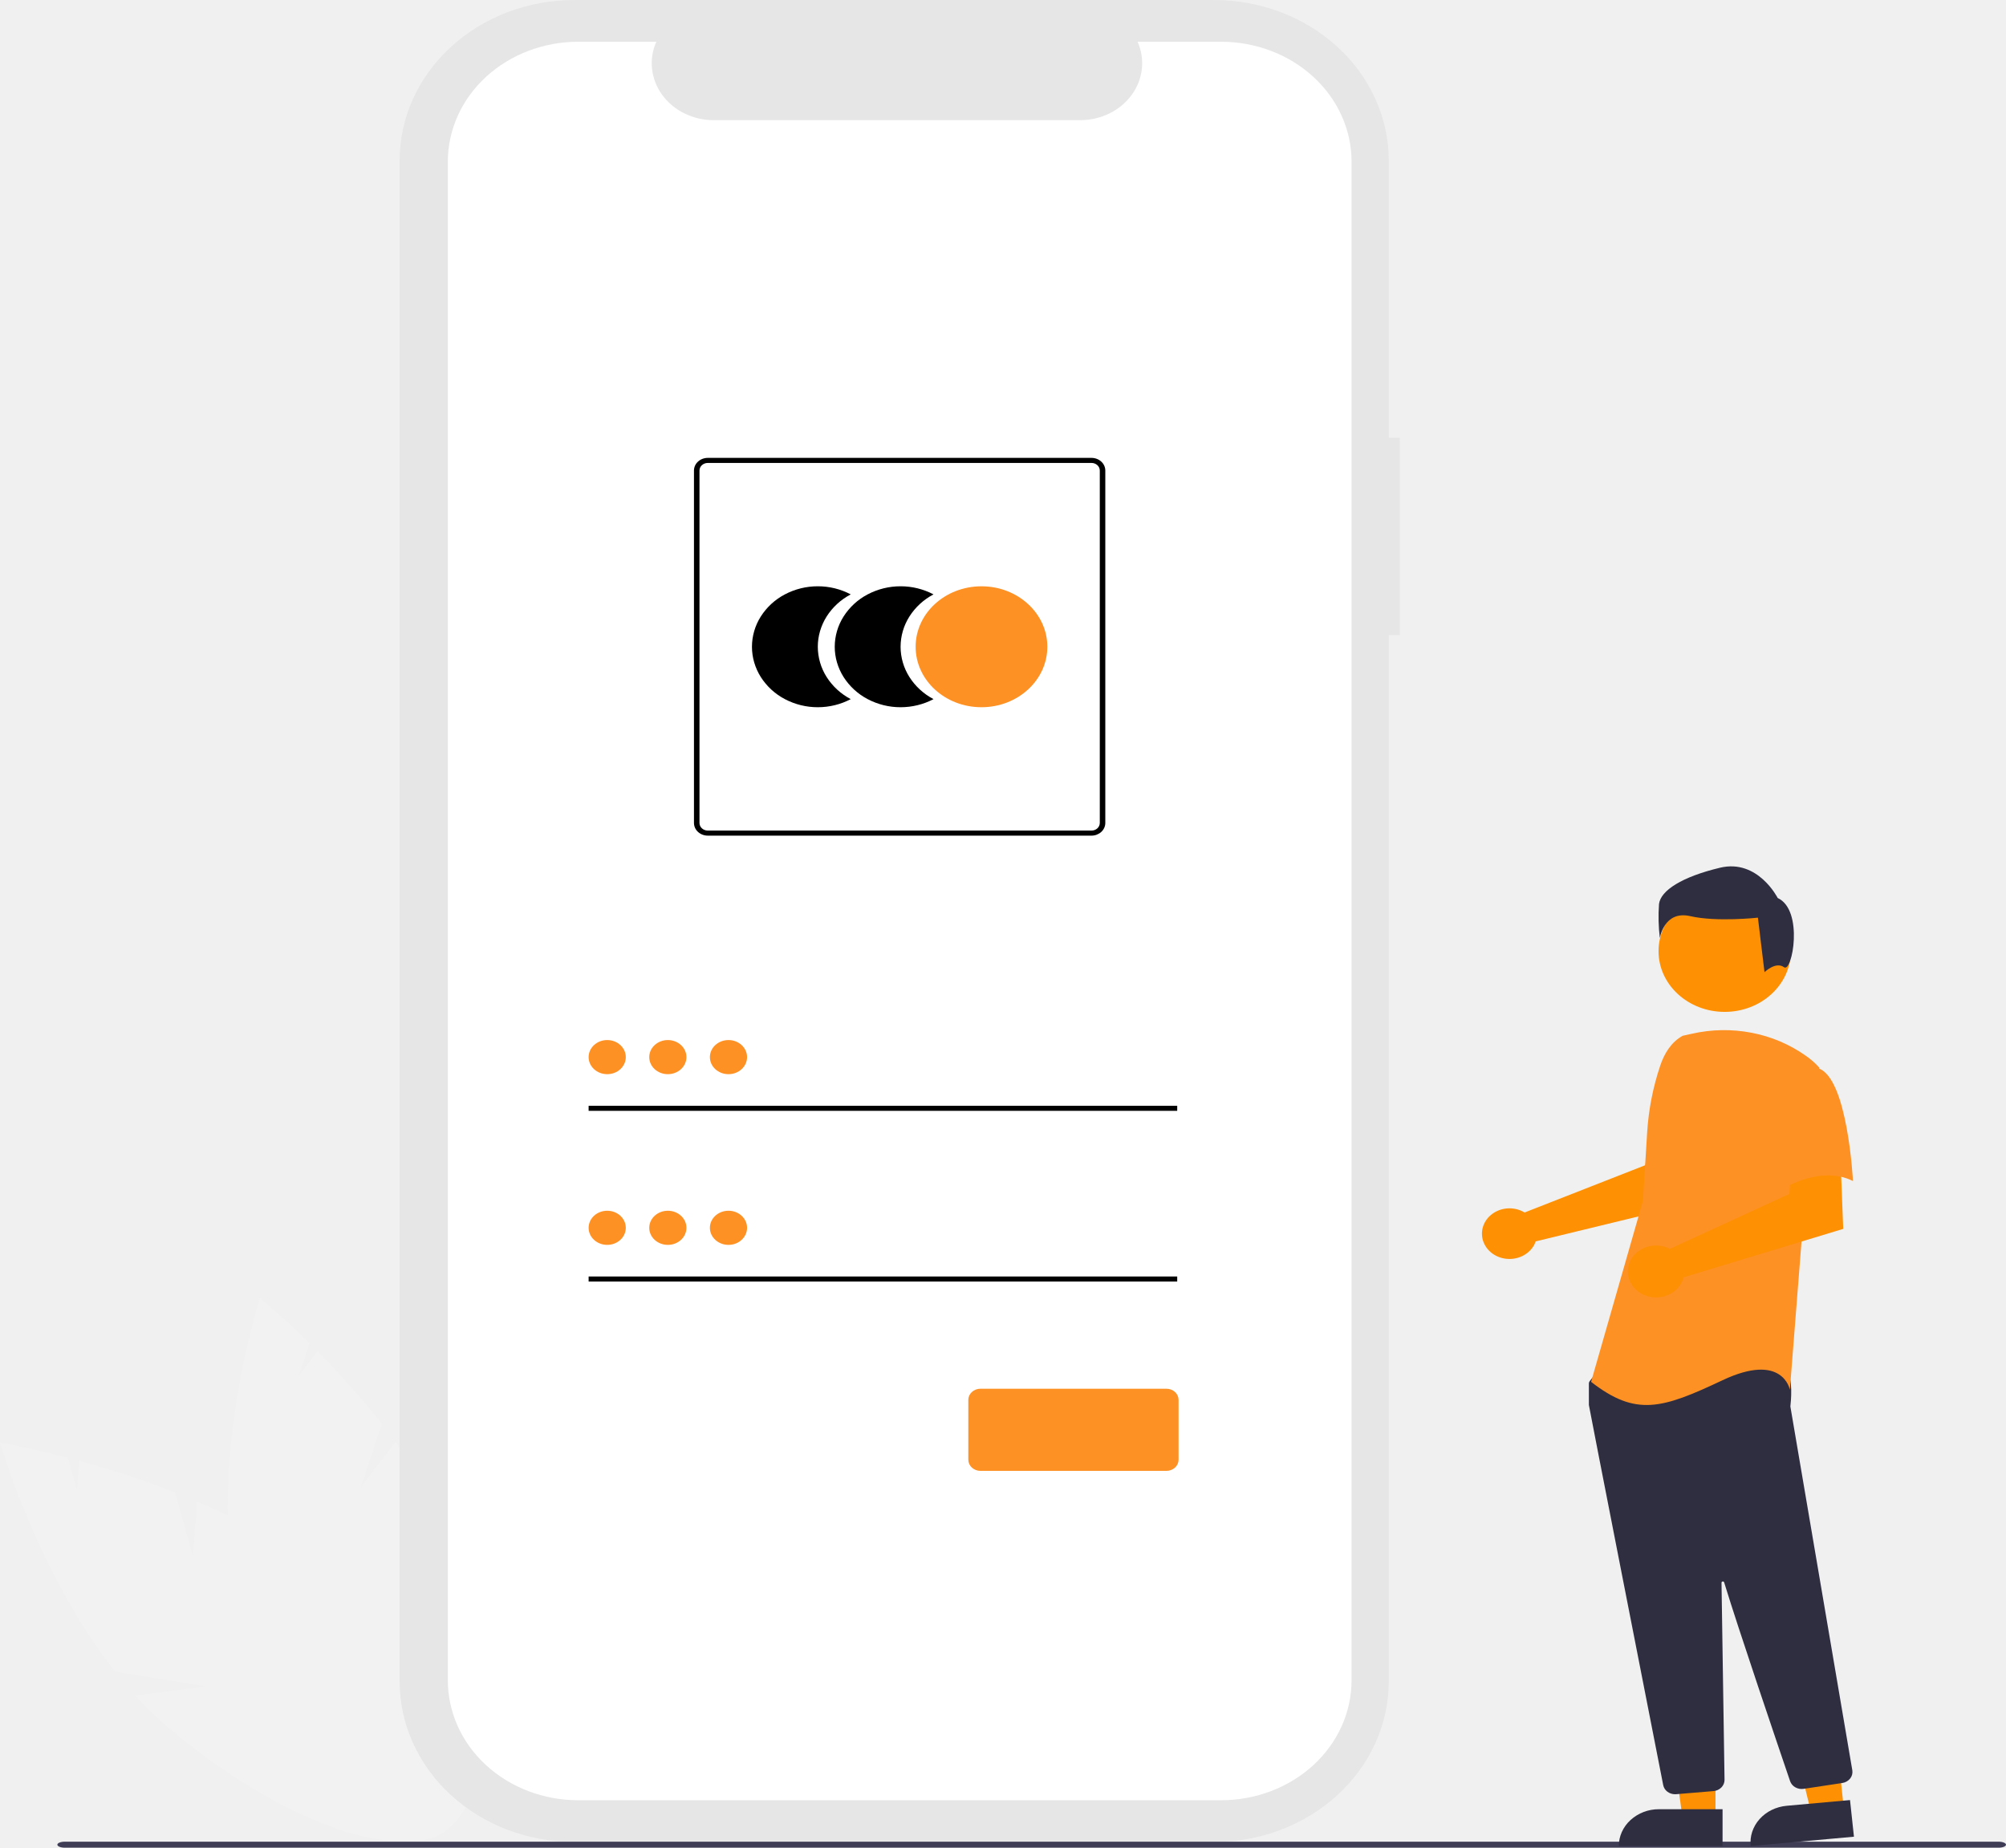
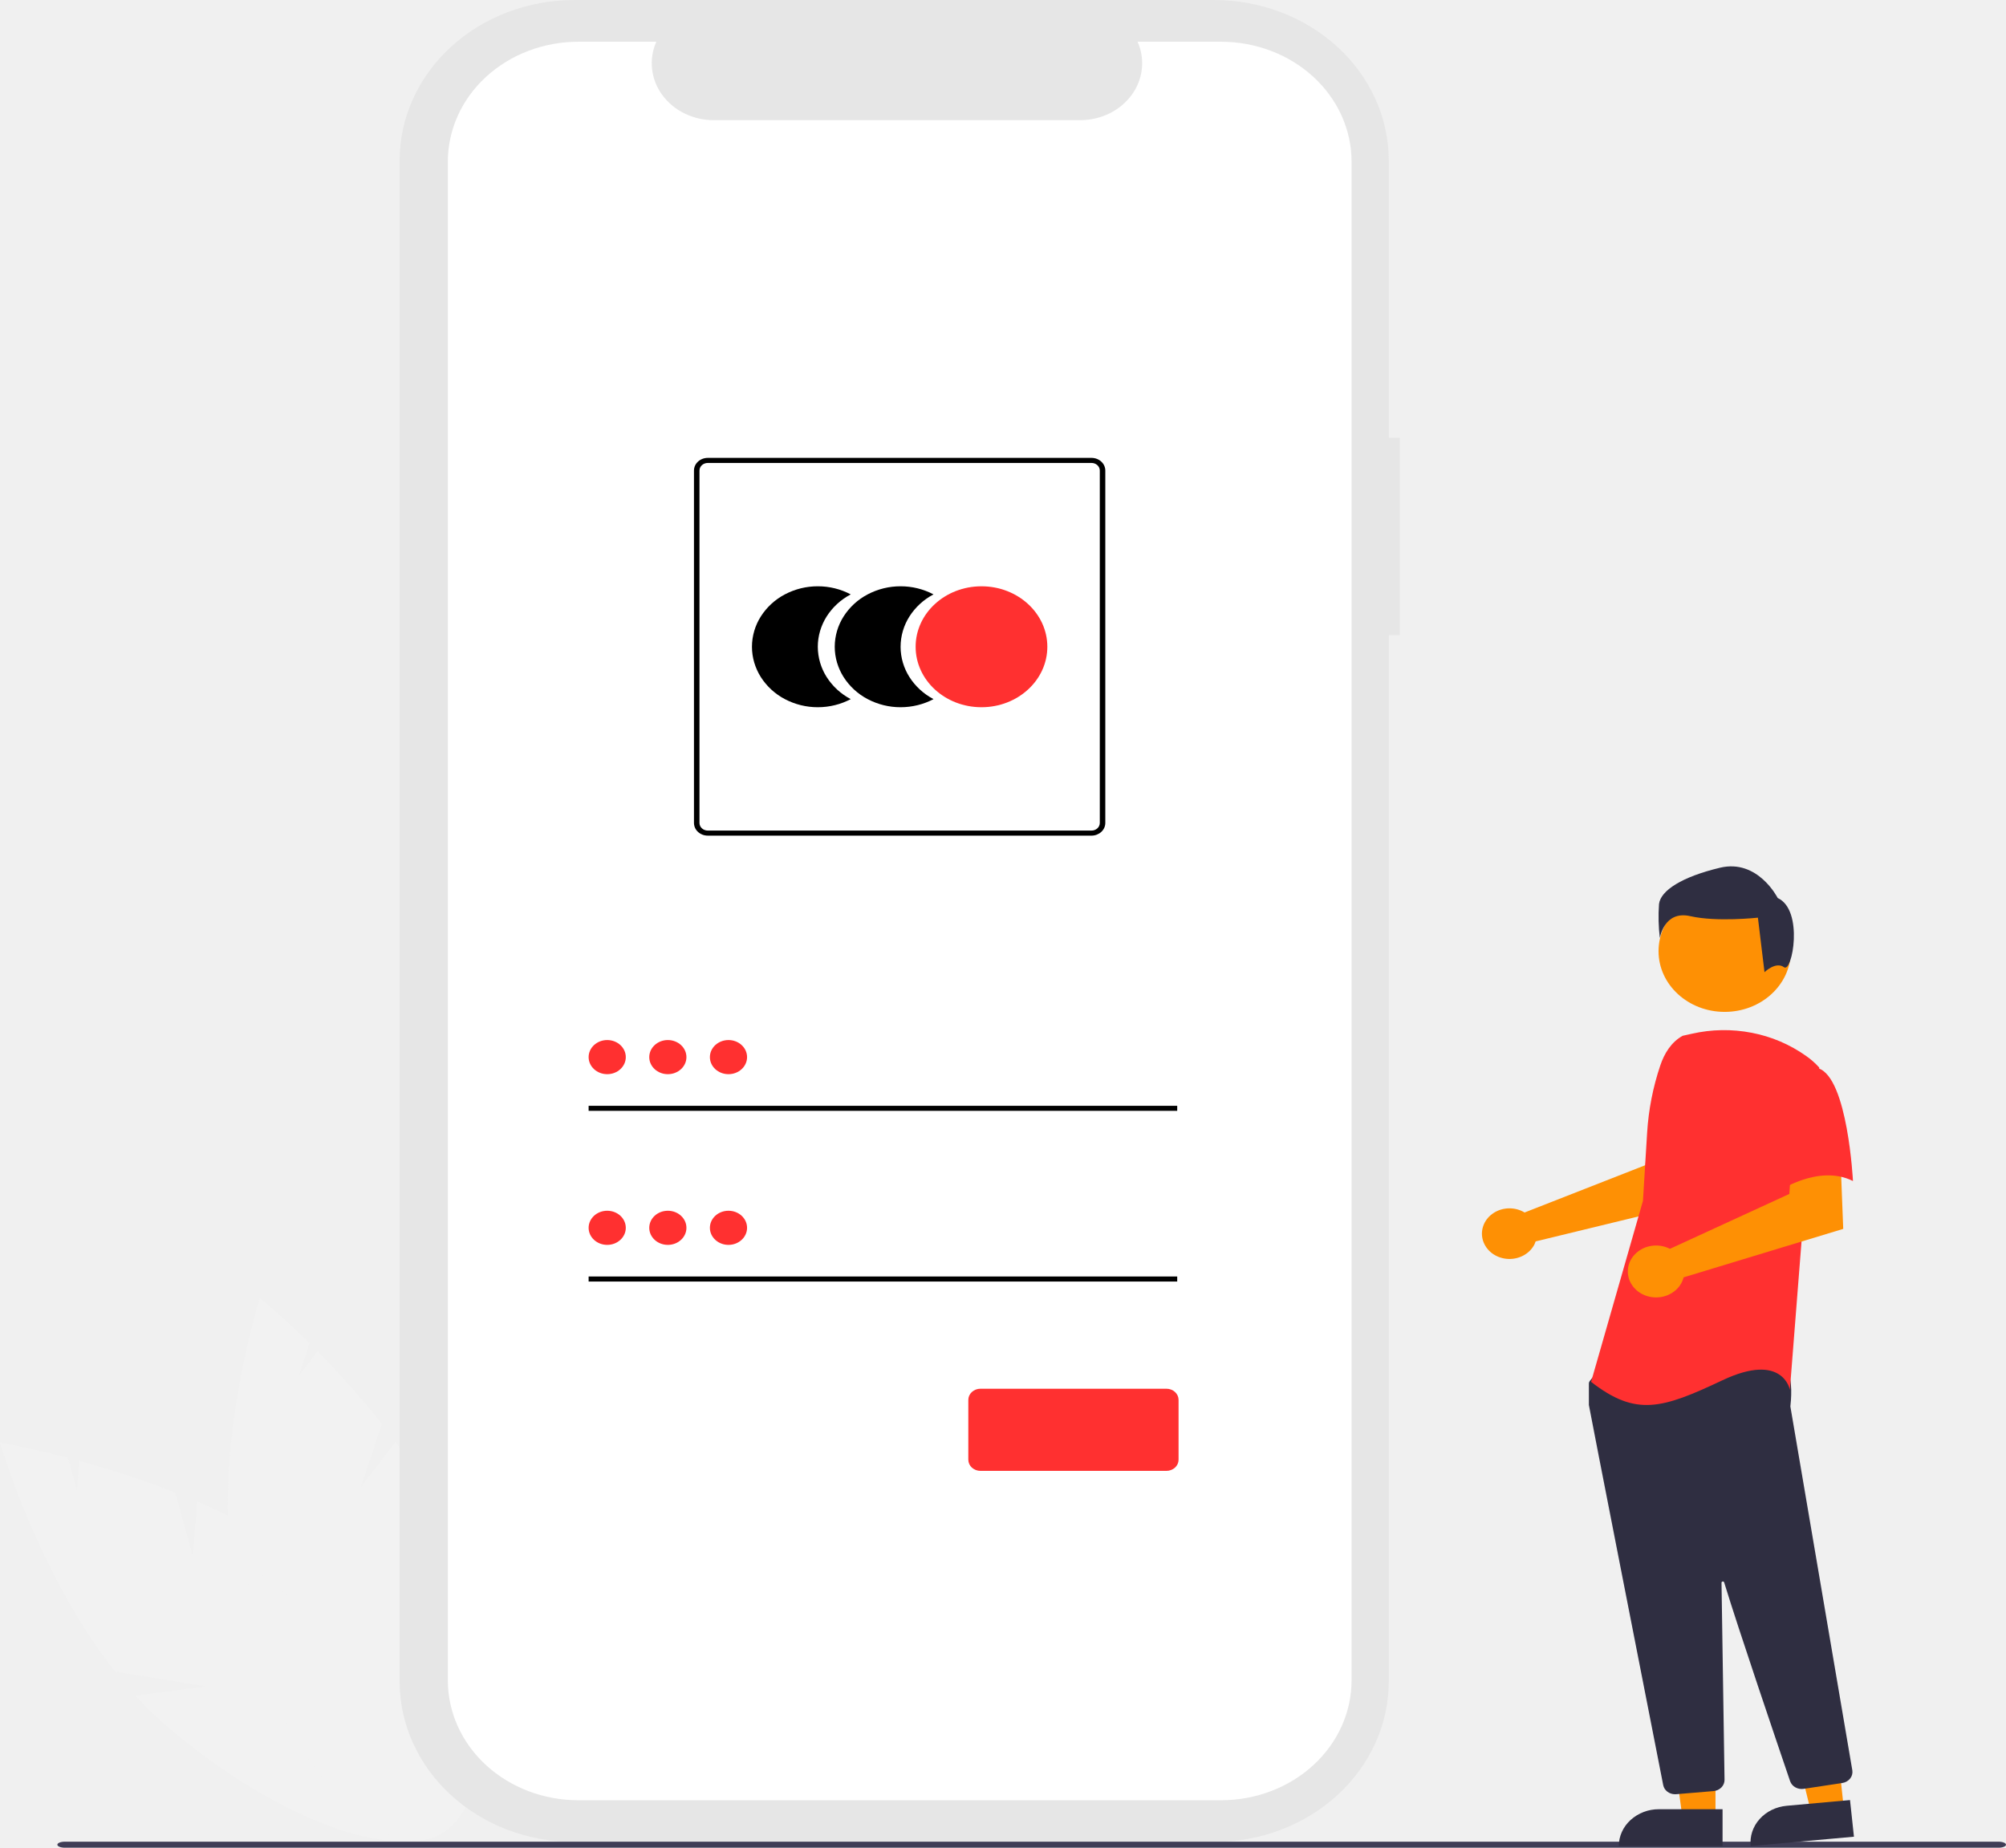
<svg xmlns="http://www.w3.org/2000/svg" width="190" height="175" fill="none" viewBox="0 0 190 175">
  <g clip-path="url(#clip0_123_96)">
    <path fill="#F2F2F2" d="M18.271 147.422l-1.673-6.06a90.82 90.82 0 00-9.092-2.996l-.211 2.817-.857-3.103C2.607 137.074 0 136.631 0 136.631s3.52 12.296 10.906 21.696l8.605 1.388-6.685.885a33.299 33.299 0 002.99 2.91c10.742 9.157 22.708 13.358 26.725 9.384 4.018-3.975-1.434-14.62-12.177-23.776-3.33-2.839-7.514-5.117-11.702-6.911l-.39 5.215z" />
    <path fill="#F2F2F2" d="M34.185 140.839l1.98-5.982a80.366 80.366 0 00-6.097-6.88l-1.767 2.311 1.014-3.063c-2.715-2.679-4.697-4.295-4.697-4.295s-3.907 12.197-2.876 23.749l6.585 5.273-6.222-2.416c.218 1.32.526 2.626.922 3.911 4.042 12.938 11.92 22.214 17.596 20.719 5.677-1.495 7.002-13.196 2.96-26.135-1.254-4.011-3.553-7.947-6.128-11.469l-3.27 4.277z" />
    <path fill="#E6E6E6" d="M132.581 41.458h-1.044v-26.26c0-1.995-.428-3.972-1.26-5.816a15.182 15.182 0 00-3.587-4.93 16.724 16.724 0 00-5.37-3.295A17.836 17.836 0 00114.986 0H54.402c-4.39 0-8.6 1.601-11.703 4.452-3.104 2.85-4.848 6.716-4.848 10.747V159.26c0 1.996.428 3.972 1.26 5.816a15.18 15.18 0 003.588 4.931 16.73 16.73 0 005.37 3.295 17.832 17.832 0 006.333 1.157h60.584c4.39 0 8.6-1.602 11.703-4.452 3.104-2.85 4.848-6.716 4.848-10.747V60.15h1.044V41.457z" />
    <path fill="#fff" d="M115.654 3.953h-7.907c.363.818.502 1.707.404 2.587a5.122 5.122 0 01-.968 2.457 5.728 5.728 0 01-2.113 1.751 6.292 6.292 0 01-2.761.634H67.601a6.292 6.292 0 01-2.761-.634 5.729 5.729 0 01-2.112-1.751 5.122 5.122 0 01-.968-2.458c-.098-.88.04-1.768.404-2.586h-7.386c-3.278 0-6.422 1.195-8.74 3.324-2.318 2.129-3.62 5.016-3.62 8.026v143.852c0 3.01 1.302 5.897 3.62 8.026 2.318 2.128 5.462 3.324 8.74 3.324h60.876c3.278 0 6.422-1.196 8.74-3.324 2.318-2.129 3.62-5.016 3.62-8.026V15.303c0-3.01-1.302-5.898-3.62-8.026-2.318-2.129-5.462-3.324-8.74-3.324z" />
    <path fill="#000" d="M77.459 61.256c0-1.005.288-1.993.835-2.864a6.004 6.004 0 012.285-2.096 6.67 6.67 0 00-3.12-.768 6.67 6.67 0 00-3.118.767 6.009 6.009 0 00-2.283 2.097 5.372 5.372 0 00-.836 2.864c0 1.005.289 1.993.836 2.864a6.009 6.009 0 002.283 2.096 6.67 6.67 0 003.119.767c1.095 0 2.17-.265 3.119-.768a6.003 6.003 0 01-2.284-2.095 5.368 5.368 0 01-.836-2.864z" />
    <path fill="#000" d="M85.3 61.256a5.37 5.37 0 01.835-2.864 6.005 6.005 0 012.284-2.096 6.67 6.67 0 00-3.118-.768 6.67 6.67 0 00-3.12.767 6.009 6.009 0 00-2.282 2.097 5.372 5.372 0 00-.836 2.864c0 1.005.288 1.993.836 2.864a6.009 6.009 0 002.283 2.096 6.67 6.67 0 003.118.767c1.095 0 2.171-.265 3.12-.768a6.003 6.003 0 01-2.285-2.095 5.368 5.368 0 01-.836-2.864z" />
-     <path fill="#FE9124" d="M92.962 66.983c3.444 0 6.237-2.564 6.237-5.727 0-3.163-2.793-5.727-6.237-5.727-3.445 0-6.237 2.564-6.237 5.727 0 3.163 2.792 5.727 6.237 5.727z" />
+     <path fill="#FF3030" d="M92.962 66.983c3.444 0 6.237-2.564 6.237-5.727 0-3.163-2.793-5.727-6.237-5.727-3.445 0-6.237 2.564-6.237 5.727 0 3.163 2.792 5.727 6.237 5.727z" />
    <path fill="#000" d="M103.385 79.145h-36.35c-.346 0-.677-.127-.922-.352a1.153 1.153 0 01-.383-.847v-33.38c0-.318.138-.623.383-.847.245-.225.576-.351.922-.352h36.35c.346 0 .678.127.923.352.244.224.382.529.382.847v33.38c0 .318-.138.622-.382.847a1.37 1.37 0 01-.923.352zm-36.35-35.298a.82.82 0 00-.553.21.691.691 0 00-.23.51v33.38c0 .19.083.373.23.507a.82.82 0 00.553.211h36.35a.822.822 0 00.554-.21.69.69 0 00.229-.509v-33.38a.69.69 0 00-.229-.508.821.821 0 00-.554-.211h-36.35zM111.501 104.732H55.752v.479h55.749v-.479z" />
-     <path fill="#FE9124" d="M57.513 101.738c.972 0 1.76-.724 1.76-1.616 0-.893-.788-1.617-1.76-1.617-.973 0-1.761.724-1.761 1.617 0 .892.788 1.616 1.76 1.616z" />
+     <path fill="#FF3030" d="M57.513 101.738c.972 0 1.76-.724 1.76-1.616 0-.893-.788-1.617-1.76-1.617-.973 0-1.761.724-1.761 1.617 0 .892.788 1.616 1.76 1.616z" />
    <path fill="#000" d="M111.501 120.899H55.752v.479h55.749v-.479z" />
-     <path fill="#FE9124" d="M57.513 117.905c.972 0 1.76-.724 1.76-1.616 0-.893-.788-1.617-1.76-1.617-.973 0-1.761.724-1.761 1.617 0 .892.788 1.616 1.76 1.616zM110.481 139.309H92.863a1.21 1.21 0 01-.811-.309 1.015 1.015 0 01-.337-.745v-5.671c0-.279.121-.547.337-.745a1.2 1.2 0 01.81-.309h17.619c.305 0 .596.111.812.309.215.198.336.466.336.745v5.671c0 .279-.121.547-.336.745a1.211 1.211 0 01-.812.309zM63.256 101.738c.972 0 1.76-.724 1.76-1.616 0-.893-.788-1.617-1.76-1.617-.973 0-1.761.724-1.761 1.617 0 .892.788 1.616 1.76 1.616zM68.999 101.738c.972 0 1.76-.724 1.76-1.616 0-.893-.788-1.617-1.76-1.617-.973 0-1.761.724-1.761 1.617 0 .892.788 1.616 1.76 1.616zM63.256 117.905c.972 0 1.76-.724 1.76-1.616 0-.893-.788-1.617-1.76-1.617-.973 0-1.761.724-1.761 1.617 0 .892.788 1.616 1.76 1.616zM68.999 117.905c.972 0 1.76-.724 1.76-1.616 0-.893-.788-1.617-1.76-1.617-.973 0-1.761.724-1.761 1.617 0 .892.788 1.616 1.76 1.616z" />
+     <path fill="#FF3030" d="M57.513 117.905c.972 0 1.76-.724 1.76-1.616 0-.893-.788-1.617-1.76-1.617-.973 0-1.761.724-1.761 1.617 0 .892.788 1.616 1.76 1.616zM110.481 139.309H92.863a1.21 1.21 0 01-.811-.309 1.015 1.015 0 01-.337-.745v-5.671c0-.279.121-.547.337-.745a1.2 1.2 0 01.81-.309h17.619c.305 0 .596.111.812.309.215.198.336.466.336.745v5.671c0 .279-.121.547-.336.745a1.211 1.211 0 01-.812.309zM63.256 101.738c.972 0 1.76-.724 1.76-1.616 0-.893-.788-1.617-1.76-1.617-.973 0-1.761.724-1.761 1.617 0 .892.788 1.616 1.76 1.616zM68.999 101.738c.972 0 1.76-.724 1.76-1.616 0-.893-.788-1.617-1.76-1.617-.973 0-1.761.724-1.761 1.617 0 .892.788 1.616 1.76 1.616zM63.256 117.905c.972 0 1.76-.724 1.76-1.616 0-.893-.788-1.617-1.76-1.617-.973 0-1.761.724-1.761 1.617 0 .892.788 1.616 1.76 1.616zM68.999 117.905c.972 0 1.76-.724 1.76-1.616 0-.893-.788-1.617-1.76-1.617-.973 0-1.761.724-1.761 1.617 0 .892.788 1.616 1.76 1.616z" />
    <path fill="#3F3D56" d="M189.29 175H6.142c-.392 0-.71-.128-.71-.285 0-.158.318-.286.71-.286H189.29c.392 0 .71.128.71.286 0 .157-.318.285-.71.285z" />
    <path fill="#FE9004" d="M144.041 114.655c.125.052.245.114.36.184l11.441-4.484.408-2.768 4.572-.026-.27 6.348-15.101 3.667a2.39 2.39 0 01-.114.283c-.219.428-.57.787-1.01 1.032a2.777 2.777 0 01-1.462.346 2.765 2.765 0 01-1.427-.455 2.436 2.436 0 01-.913-1.106 2.211 2.211 0 01-.093-1.384c.118-.46.381-.877.757-1.2a2.703 2.703 0 011.354-.615 2.825 2.825 0 011.498.178zM162.484 172.176h-3.127l-1.488-11.077h4.616l-.001 11.077z" />
    <path fill="#2F2E41" d="M157.123 171.355h6.031v3.488h-9.828c0-.925.4-1.812 1.112-2.466a3.975 3.975 0 012.685-1.022z" />
    <path fill="#FE9004" d="M174.647 171.364l-3.112.282-2.664-10.89 4.594-.415 1.182 11.023z" />
    <path fill="#2F2E41" d="M169.224 171.03l6.002-.542.372 3.47-9.781.885a3.225 3.225 0 01.145-1.354 3.41 3.41 0 01.699-1.2 3.745 3.745 0 011.145-.864c.44-.215.922-.35 1.418-.395z" />
    <path fill="#FE9004" d="M163.355 95.838c3.46 0 6.265-2.575 6.265-5.753 0-3.177-2.805-5.753-6.265-5.753-3.46 0-6.265 2.576-6.265 5.753 0 3.178 2.805 5.753 6.265 5.753z" />
    <path fill="#2F2E41" d="M158.658 169.936a1.203 1.203 0 01-.735-.244 1.037 1.037 0 01-.391-.622c-1.619-8.252-6.91-35.232-7.036-35.979a.312.312 0 01-.004-.052v-2.012c0-.073.024-.145.071-.204l.699-.899a.371.371 0 01.127-.105.424.424 0 01.165-.042c3.985-.171 17.035-.674 17.666.049.633.727.409 2.93.358 3.364l.003.045 5.863 34.433a.992.992 0 01-.205.78 1.171 1.171 0 01-.743.423l-3.662.554a1.232 1.232 0 01-.787-.143 1.077 1.077 0 01-.495-.581c-1.132-3.324-4.93-14.504-6.247-18.83a.114.114 0 00-.053-.067.132.132 0 00-.087-.018.132.132 0 00-.079.039.117.117 0 00-.031.078c.066 4.124.225 14.646.28 18.28l.006.391c.002.265-.104.521-.297.718a1.19 1.19 0 01-.747.345l-3.532.295a1.275 1.275 0 01-.107.004z" />
-     <path fill="#FE9124" d="M159.379 98.1c-1.094.597-1.748 1.694-2.123 2.81a24.676 24.676 0 00-1.246 6.362l-.397 6.466-4.912 17.139c4.257 3.308 6.713 2.556 12.443-.149 5.731-2.706 6.386.902 6.386.902l1.146-14.584 1.637-15.936a7.377 7.377 0 00-1.24-1.095 13.2 13.2 0 00-5.149-2.197 13.764 13.764 0 00-5.677.09l-.868.192z" />
+     <path fill="#FF3030" d="M159.379 98.1c-1.094.597-1.748 1.694-2.123 2.81a24.676 24.676 0 00-1.246 6.362l-.397 6.466-4.912 17.139c4.257 3.308 6.713 2.556 12.443-.149 5.731-2.706 6.386.902 6.386.902l1.146-14.584 1.637-15.936a7.377 7.377 0 00-1.24-1.095 13.2 13.2 0 00-5.149-2.197 13.764 13.764 0 00-5.677.09l-.868.192z" />
    <path fill="#FE9004" d="M157.783 118.116c.132.046.26.101.383.165l11.313-5.2.188-2.817 4.666-.295.25 6.421-15.118 4.591a2.42 2.42 0 01-.807 1.262 2.787 2.787 0 01-1.446.617 2.885 2.885 0 01-1.571-.247 2.59 2.59 0 01-1.14-1.023 2.289 2.289 0 01-.304-1.437c.059-.496.282-.964.639-1.341a2.72 2.72 0 011.355-.77 2.902 2.902 0 011.592.074z" />
-     <path fill="#FE9124" d="M172.231 101.183c2.783.902 3.274 10.675 3.274 10.675-3.275-1.654-7.204 1.053-7.204 1.053s-.819-2.556-1.801-5.864a5.29 5.29 0 01-.103-2.861 5.594 5.594 0 011.413-2.552s1.638-1.354 4.421-.451z" />
+     <path fill="#FF3030" d="M172.231 101.183c2.783.902 3.274 10.675 3.274 10.675-3.275-1.654-7.204 1.053-7.204 1.053s-.819-2.556-1.801-5.864a5.29 5.29 0 01-.103-2.861 5.594 5.594 0 011.413-2.552s1.638-1.354 4.421-.451z" />
    <path fill="#2F2E41" d="M168.973 91.606c-.781-.573-1.846.47-1.846.47l-.625-5.162s-3.903.43-6.401-.143c-2.497-.573-2.888 2.079-2.888 2.079a16.883 16.883 0 01-.078-3.226c.156-1.29 2.186-2.58 5.777-3.44 3.59-.861 5.464 2.867 5.464 2.867 2.498 1.146 1.377 7.129.597 6.555z" />
  </g>
  <defs>
    <clipPath id="clip0_123_96">
      <path fill="#fff" d="M0 0h190v175H0z" />
    </clipPath>
  </defs>
</svg>
